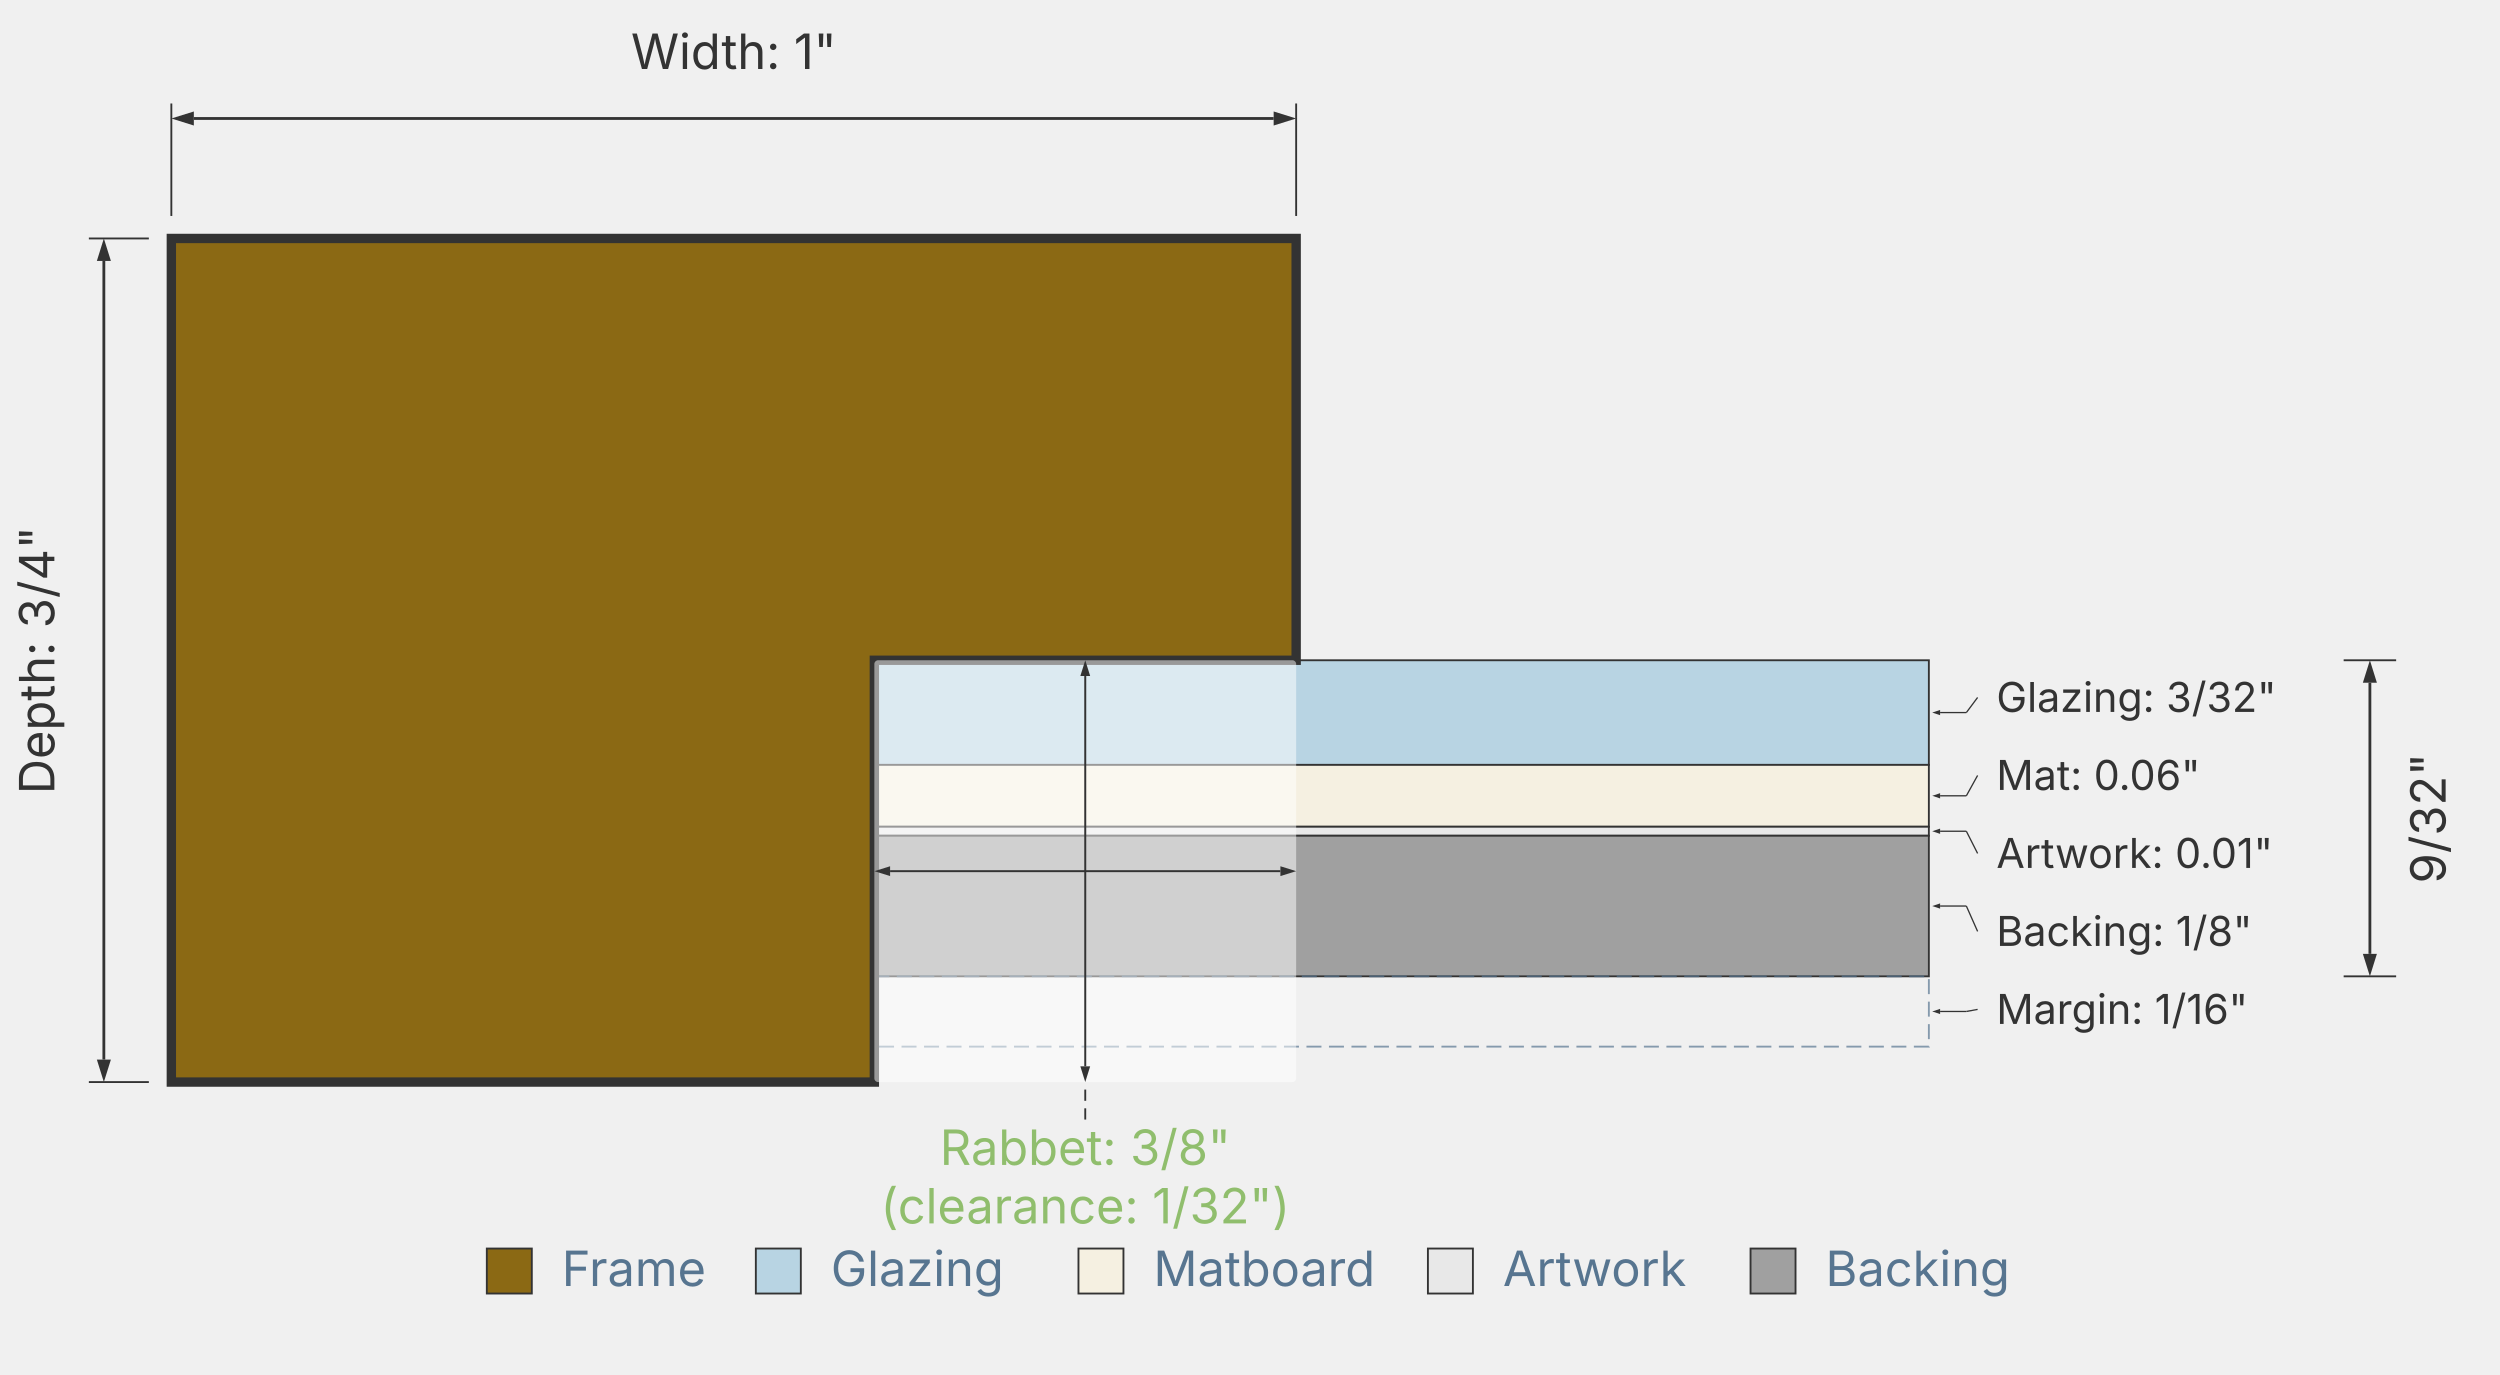
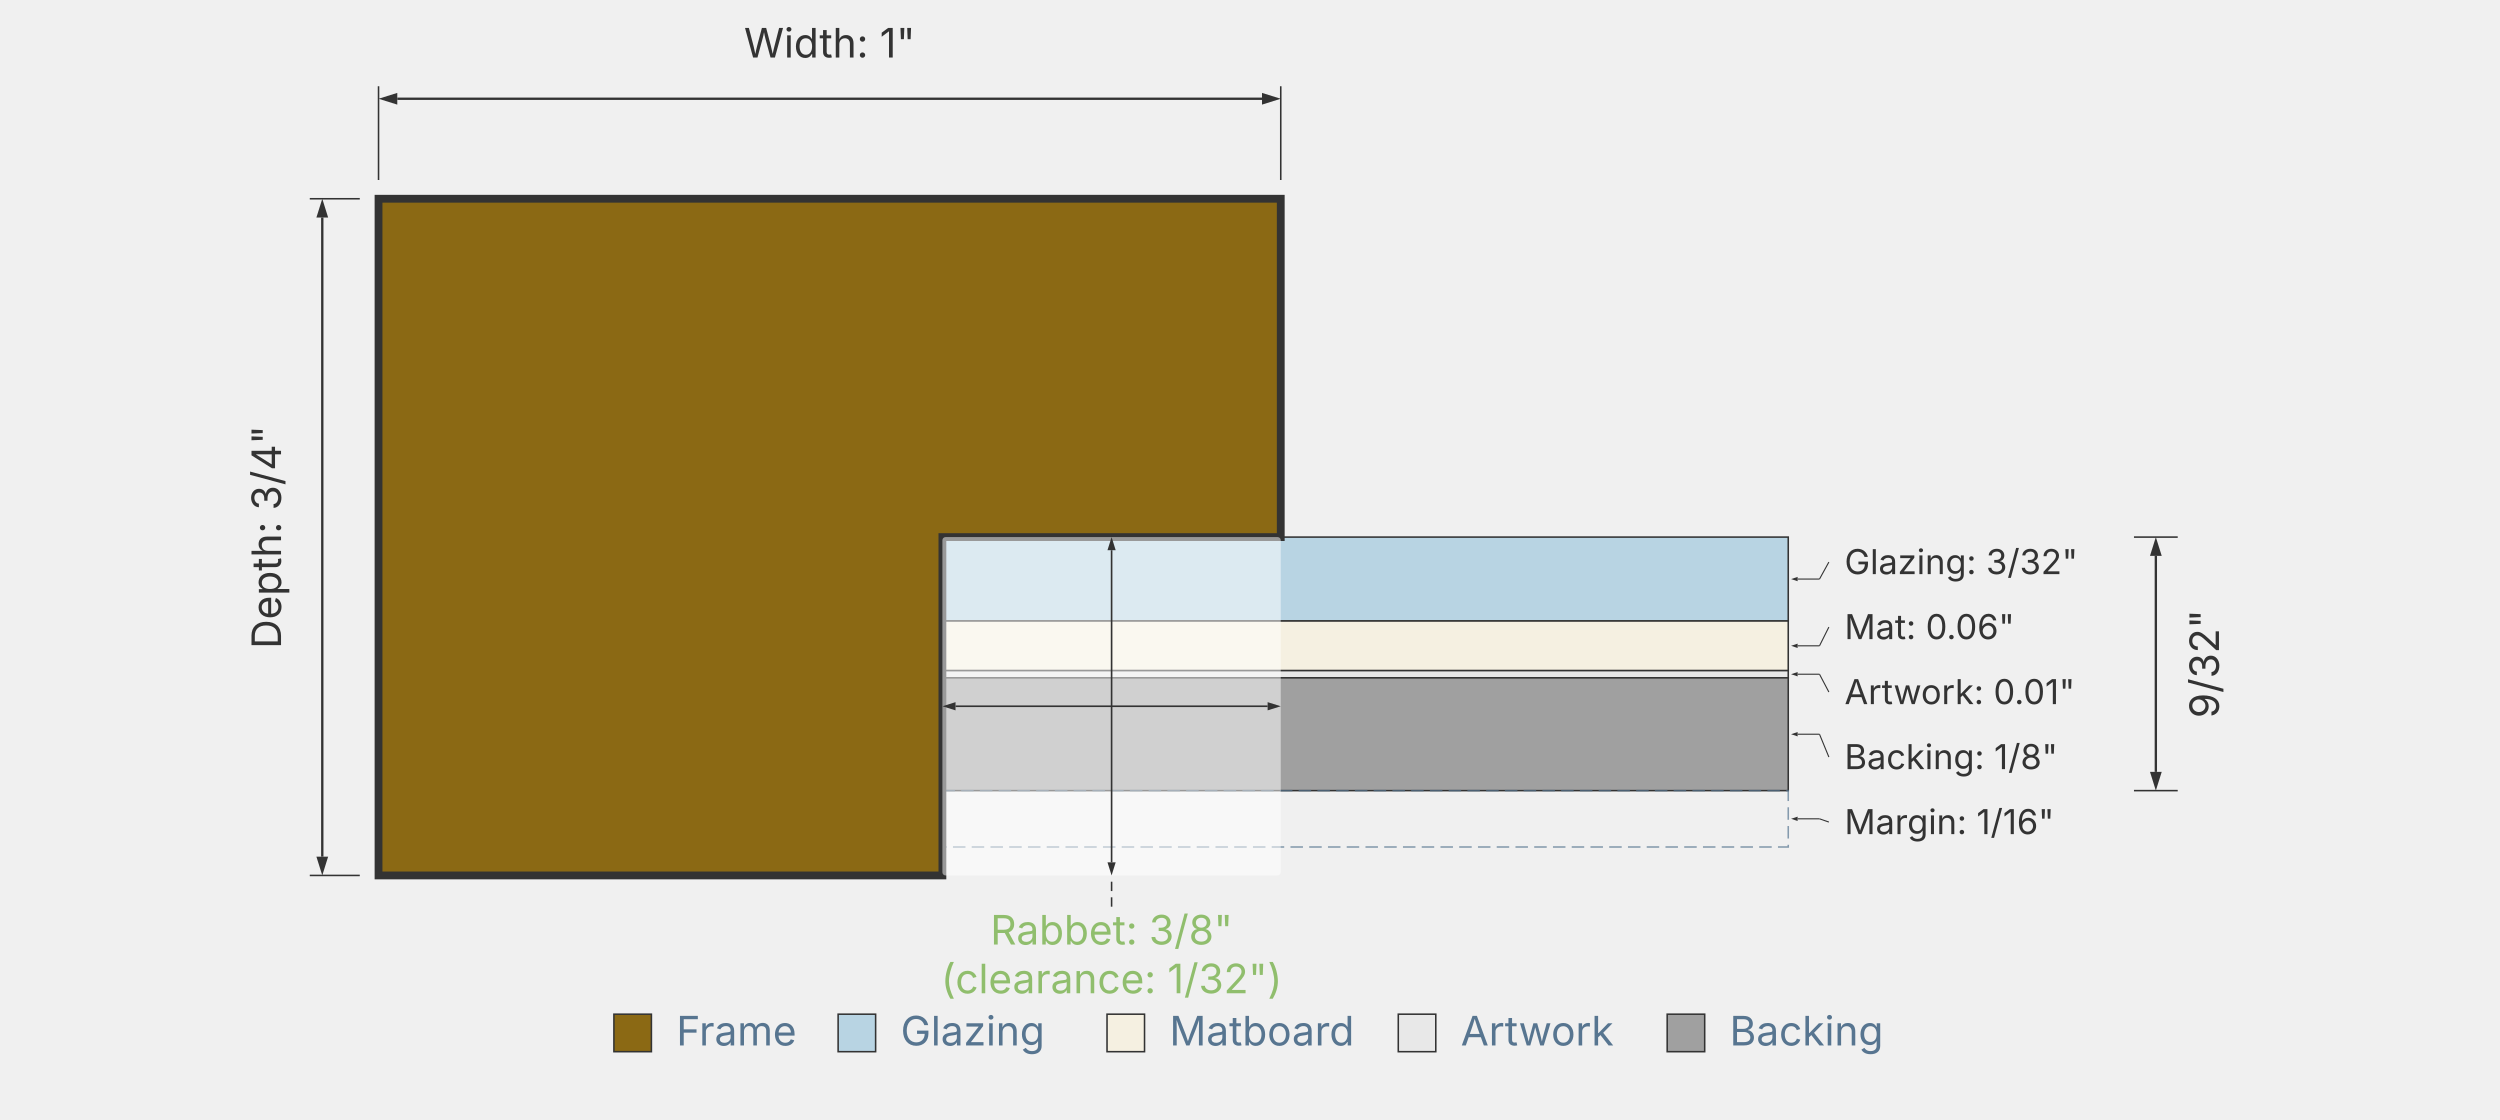
- <svg xmlns="http://www.w3.org/2000/svg" viewBox="66.61 108.70 666.78 366.60">
+ <svg xmlns="http://www.w3.org/2000/svg" viewBox="0.00 112.93 800.00 358.13">
  <g id="section-content" transform="translate(3.25, 0)">
    <g id="section-geometry">
-       <rect x="296.56" y="284.80" width="281.25" height="27.90" stroke="#333333" stroke-width="0.5" fill="#B8D4E3" />
-       <rect x="296.56" y="312.70" width="281.25" height="16.50" stroke="#333333" stroke-width="0.5" fill="#F5F0E1" />
-       <rect x="296.56" y="329.20" width="281.25" height="2.40" stroke="#333333" stroke-width="0.5" fill="#E8E8E8" />
-       <rect x="296.56" y="331.60" width="281.25" height="37.50" stroke="#333333" stroke-width="0.5" fill="#A0A0A0" />
-       <rect x="296.56" y="369.10" width="281.25" height="18.75" stroke="#577590" stroke-width="0.5" stroke-dasharray="4,2" fill="none" opacity="0.7" />
-       <polygon points="109.06,172.30 409.06,172.30 409.06,284.80 296.56,284.80 296.56,397.30 109.06,397.30" stroke="#333333" stroke-width="2.5" fill="#8B6914" />
+       <rect x="298.32" y="284.80" width="270.67" height="26.85" stroke="#333333" stroke-width="0.5" fill="#B8D4E3" />
+       <rect x="298.32" y="311.65" width="270.67" height="15.88" stroke="#333333" stroke-width="0.5" fill="#F5F0E1" />
+       <rect x="298.32" y="327.53" width="270.67" height="2.31" stroke="#333333" stroke-width="0.5" fill="#E8E8E8" />
+       <rect x="298.32" y="329.84" width="270.67" height="36.09" stroke="#333333" stroke-width="0.5" fill="#A0A0A0" />
+       <rect x="298.32" y="365.93" width="270.67" height="18.04" stroke="#577590" stroke-width="0.5" stroke-dasharray="4,2" fill="none" opacity="0.7" />
+       <polygon points="117.88,176.53 406.59,176.53 406.59,284.80 298.32,284.80 298.32,393.07 117.88,393.07" stroke="#333333" stroke-width="2.5" fill="#8B6914" />
    </g>
    <g id="section-dimensions">
-       <line x1="103.06" y1="172.30" x2="87.06" y2="172.30" stroke="#333333" stroke-width="0.5" />
-       <line x1="103.06" y1="397.30" x2="87.06" y2="397.30" stroke="#333333" stroke-width="0.5" />
-       <polygon points="91.06,172.30 89.19,178.30 92.94,178.30" fill="#333333" data-arrow="true" />
-       <line x1="91.06" y1="178.30" x2="91.06" y2="391.30" stroke="#333333" stroke-width="0.75" />
-       <polygon points="91.06,397.30 92.94,391.30 89.19,391.30" fill="#333333" data-arrow="true" />
-       <text x="77.86" y="284.80" fill="#333333" font-family="Inter, system-ui, -apple-system, sans-serif" font-size="13px" text-anchor="middle" transform="rotate(-90 77.86 284.80)">Depth: 3/4"</text>
-       <line x1="109.06" y1="166.30" x2="109.06" y2="136.30" stroke="#333333" stroke-width="0.5" />
-       <line x1="409.06" y1="166.30" x2="409.06" y2="136.30" stroke="#333333" stroke-width="0.5" />
-       <polygon points="109.06,140.30 115.06,142.18 115.06,138.43" fill="#333333" data-arrow="true" />
-       <line x1="115.06" y1="140.30" x2="403.06" y2="140.30" stroke="#333333" stroke-width="0.75" />
-       <polygon points="409.06,140.30 403.06,138.43 403.06,142.18" fill="#333333" data-arrow="true" />
-       <text transform="translate(259.06, 127.10)" fill="#333333" font-family="Inter, system-ui, -apple-system, sans-serif" font-size="13px" text-anchor="middle">Width: 1"</text>
-       <rect x="296.56" y="284.80" width="112.50" height="112.50" fill="#FFFFFF" fill-opacity="0.5" stroke="none" rx="1" />
-       <polygon points="296.56,341.05 300.76,342.36 300.76,339.74" fill="#333333" data-arrow="true" />
-       <line x1="300.76" y1="341.05" x2="404.86" y2="341.05" stroke="#333333" stroke-width="0.525" />
-       <polygon points="409.06,341.05 404.86,339.74 404.86,342.36" fill="#333333" data-arrow="true" />
-       <polygon points="352.81,284.80 351.50,289.00 354.12,289.00" fill="#333333" data-arrow="true" />
-       <line x1="352.81" y1="289.00" x2="352.81" y2="393.10" stroke="#333333" stroke-width="0.525" />
-       <polygon points="352.81,397.30 354.12,393.10 351.50,393.10" fill="#333333" data-arrow="true" />
-       <polygon points="578.71,298.75 580.81,299.45 580.81,298.05" fill="#333333" data-arrow="true" />
-       <line x1="580.81" y1="298.75" x2="587.81" y2="298.75" stroke="#333333" stroke-width="0.35" />
-       <line x1="587.81" y1="298.75" x2="590.81" y2="294.72" stroke="#333333" stroke-width="0.35" />
-       <text transform="translate(595.81, 298.59)" fill="#333333" font-family="Inter, system-ui, -apple-system, sans-serif" font-size="11.0px">Glazing: 3/32"</text>
-       <polygon points="578.71,320.95 580.81,321.65 580.81,320.25" fill="#333333" data-arrow="true" />
-       <line x1="580.81" y1="320.95" x2="587.81" y2="320.95" stroke="#333333" stroke-width="0.35" />
-       <line x1="587.81" y1="320.95" x2="590.81" y2="315.52" stroke="#333333" stroke-width="0.35" />
-       <text transform="translate(595.81, 319.39)" fill="#333333" font-family="Inter, system-ui, -apple-system, sans-serif" font-size="11.0px">Mat: 0.06"</text>
-       <polygon points="578.71,330.40 580.81,331.10 580.81,329.70" fill="#333333" data-arrow="true" />
-       <line x1="580.81" y1="330.40" x2="587.81" y2="330.40" stroke="#333333" stroke-width="0.35" />
-       <line x1="587.81" y1="330.40" x2="590.81" y2="336.32" stroke="#333333" stroke-width="0.35" />
-       <text transform="translate(595.81, 340.19)" fill="#333333" font-family="Inter, system-ui, -apple-system, sans-serif" font-size="11.0px">Artwork: 0.01"</text>
-       <polygon points="578.71,350.35 580.81,351.05 580.81,349.65" fill="#333333" data-arrow="true" />
-       <line x1="580.81" y1="350.35" x2="587.81" y2="350.35" stroke="#333333" stroke-width="0.35" />
-       <line x1="587.81" y1="350.35" x2="590.81" y2="357.12" stroke="#333333" stroke-width="0.35" />
-       <text transform="translate(595.81, 360.99)" fill="#333333" font-family="Inter, system-ui, -apple-system, sans-serif" font-size="11.0px">Backing: 1/8"</text>
-       <polygon points="578.71,378.47 580.81,379.17 580.81,377.77" fill="#333333" data-arrow="true" />
-       <line x1="580.81" y1="378.47" x2="587.81" y2="378.47" stroke="#333333" stroke-width="0.35" />
-       <line x1="587.81" y1="378.47" x2="590.81" y2="377.92" stroke="#333333" stroke-width="0.35" />
-       <text transform="translate(595.81, 381.79)" fill="#333333" font-family="Inter, system-ui, -apple-system, sans-serif" font-size="11.0px">Margin: 1/16"</text>
-       <line x1="688.44" y1="284.80" x2="702.44" y2="284.80" stroke="#333333" stroke-width="0.5" />
-       <line x1="688.44" y1="369.10" x2="702.44" y2="369.10" stroke="#333333" stroke-width="0.5" />
-       <polygon points="695.44,284.80 693.56,290.80 697.31,290.80" fill="#333333" data-arrow="true" />
-       <line x1="695.44" y1="290.80" x2="695.44" y2="363.10" stroke="#333333" stroke-width="0.75" />
-       <polygon points="695.44,369.10 697.31,363.10 693.56,363.10" fill="#333333" data-arrow="true" />
-       <text x="715.64" y="326.95" fill="#333333" font-family="Inter, system-ui, -apple-system, sans-serif" font-size="13px" text-anchor="middle" transform="rotate(-90 715.64 326.95)">9/32"</text>
-       <line x1="352.81" y1="399.30" x2="352.81" y2="407.30" stroke="#333333" stroke-width="0.5" stroke-dasharray="3,2" />
-       <text transform="translate(352.81, 419.40)" fill="#90be6d" font-family="Inter, system-ui, -apple-system, sans-serif" font-size="13px" text-anchor="middle">Rabbet: 3/8"</text>
-       <text transform="translate(352.81, 435.00)" fill="#90be6d" font-family="Inter, system-ui, -apple-system, sans-serif" font-size="13px" text-anchor="middle">(clearance: 1/32")</text>
+       <line x1="111.88" y1="176.53" x2="95.88" y2="176.53" stroke="#333333" stroke-width="0.5" />
+       <line x1="111.88" y1="393.07" x2="95.88" y2="393.07" stroke="#333333" stroke-width="0.5" />
+       <polygon points="99.88,176.53 98.00,182.53 101.75,182.53" fill="#333333" data-arrow="true" />
+       <line x1="99.88" y1="182.53" x2="99.88" y2="387.07" stroke="#333333" stroke-width="0.75" />
+       <polygon points="99.88,393.07 101.75,387.07 98.00,387.07" fill="#333333" data-arrow="true" />
+       <text x="86.68" y="284.80" fill="#333333" font-family="Inter, system-ui, -apple-system, sans-serif" font-size="13px" text-anchor="middle" transform="rotate(-90 86.68 284.80)">Depth: 3/4"</text>
+       <line x1="117.88" y1="170.53" x2="117.88" y2="140.53" stroke="#333333" stroke-width="0.5" />
+       <line x1="406.59" y1="170.53" x2="406.59" y2="140.53" stroke="#333333" stroke-width="0.5" />
+       <polygon points="117.88,144.53 123.88,146.41 123.88,142.66" fill="#333333" data-arrow="true" />
+       <line x1="123.88" y1="144.53" x2="400.59" y2="144.53" stroke="#333333" stroke-width="0.75" />
+       <polygon points="406.59,144.53 400.59,142.66 400.59,146.41" fill="#333333" data-arrow="true" />
+       <text transform="translate(262.23, 131.33)" fill="#333333" font-family="Inter, system-ui, -apple-system, sans-serif" font-size="13px" text-anchor="middle">Width: 1"</text>
+       <rect x="298.32" y="284.80" width="108.27" height="108.27" fill="#FFFFFF" fill-opacity="0.5" stroke="none" rx="1" />
+       <polygon points="298.32,338.93 302.52,340.25 302.52,337.62" fill="#333333" data-arrow="true" />
+       <line x1="302.52" y1="338.93" x2="402.39" y2="338.93" stroke="#333333" stroke-width="0.525" />
+       <polygon points="406.59,338.93 402.39,337.62 402.39,340.25" fill="#333333" data-arrow="true" />
+       <polygon points="352.46,284.80 351.14,289.00 353.77,289.00" fill="#333333" data-arrow="true" />
+       <line x1="352.46" y1="289.00" x2="352.46" y2="388.87" stroke="#333333" stroke-width="0.525" />
+       <polygon points="352.46,393.07 353.77,388.87 351.14,388.87" fill="#333333" data-arrow="true" />
+       <polygon points="569.89,298.23 571.99,298.93 571.99,297.53" fill="#333333" data-arrow="true" />
+       <line x1="571.99" y1="298.23" x2="578.99" y2="298.23" stroke="#333333" stroke-width="0.35" />
+       <line x1="578.99" y1="298.23" x2="581.99" y2="292.79" stroke="#333333" stroke-width="0.35" />
+       <text transform="translate(586.99, 296.65)" fill="#333333" font-family="Inter, system-ui, -apple-system, sans-serif" font-size="11.0px">Glazing: 3/32"</text>
+       <polygon points="569.89,319.59 571.99,320.29 571.99,318.89" fill="#333333" data-arrow="true" />
+       <line x1="571.99" y1="319.59" x2="578.99" y2="319.59" stroke="#333333" stroke-width="0.35" />
+       <line x1="578.99" y1="319.59" x2="581.99" y2="313.59" stroke="#333333" stroke-width="0.35" />
+       <text transform="translate(586.99, 317.45)" fill="#333333" font-family="Inter, system-ui, -apple-system, sans-serif" font-size="11.0px">Mat: 0.06"</text>
+       <polygon points="569.89,328.68 571.99,329.38 571.99,327.98" fill="#333333" data-arrow="true" />
+       <line x1="571.99" y1="328.68" x2="578.99" y2="328.68" stroke="#333333" stroke-width="0.35" />
+       <line x1="578.99" y1="328.68" x2="581.99" y2="334.39" stroke="#333333" stroke-width="0.35" />
+       <text transform="translate(586.99, 338.25)" fill="#333333" font-family="Inter, system-ui, -apple-system, sans-serif" font-size="11.0px">Artwork: 0.01"</text>
+       <polygon points="569.89,347.88 571.99,348.58 571.99,347.18" fill="#333333" data-arrow="true" />
+       <line x1="571.99" y1="347.88" x2="578.99" y2="347.88" stroke="#333333" stroke-width="0.35" />
+       <line x1="578.99" y1="347.88" x2="581.99" y2="355.19" stroke="#333333" stroke-width="0.35" />
+       <text transform="translate(586.99, 359.05)" fill="#333333" font-family="Inter, system-ui, -apple-system, sans-serif" font-size="11.0px">Backing: 1/8"</text>
+       <polygon points="569.89,374.95 571.99,375.65 571.99,374.25" fill="#333333" data-arrow="true" />
+       <line x1="571.99" y1="374.95" x2="578.99" y2="374.95" stroke="#333333" stroke-width="0.35" />
+       <line x1="578.99" y1="374.95" x2="581.99" y2="375.99" stroke="#333333" stroke-width="0.35" />
+       <text transform="translate(586.99, 379.85)" fill="#333333" font-family="Inter, system-ui, -apple-system, sans-serif" font-size="11.0px">Margin: 1/16"</text>
+       <line x1="679.62" y1="284.80" x2="693.62" y2="284.80" stroke="#333333" stroke-width="0.5" />
+       <line x1="679.62" y1="365.93" x2="693.62" y2="365.93" stroke="#333333" stroke-width="0.5" />
+       <polygon points="686.62,284.80 684.75,290.80 688.50,290.80" fill="#333333" data-arrow="true" />
+       <line x1="686.62" y1="290.80" x2="686.62" y2="359.93" stroke="#333333" stroke-width="0.75" />
+       <polygon points="686.62,365.93 688.50,359.93 684.75,359.93" fill="#333333" data-arrow="true" />
+       <text x="706.82" y="325.36" fill="#333333" font-family="Inter, system-ui, -apple-system, sans-serif" font-size="13px" text-anchor="middle" transform="rotate(-90 706.82 325.36)">9/32"</text>
+       <line x1="352.46" y1="395.07" x2="352.46" y2="403.07" stroke="#333333" stroke-width="0.5" stroke-dasharray="3,2" />
+       <text transform="translate(352.46, 415.17)" fill="#90be6d" font-family="Inter, system-ui, -apple-system, sans-serif" font-size="13px" text-anchor="middle">Rabbet: 3/8"</text>
+       <text transform="translate(352.46, 430.77)" fill="#90be6d" font-family="Inter, system-ui, -apple-system, sans-serif" font-size="13px" text-anchor="middle">(clearance: 1/32")</text>
    </g>
  </g>
  <g id="legend">
-     <rect x="196.45" y="441.70" width="12" height="12" fill="#8B6914" stroke="#333333" stroke-width="0.5" />
-     <text transform="translate(216.45, 451.70)" fill="#577590" font-family="Inter, system-ui, -apple-system, sans-serif" font-size="13px">Frame</text>
-     <rect x="268.20" y="441.70" width="12" height="12" fill="#B8D4E3" stroke="#333333" stroke-width="0.5" />
-     <text transform="translate(288.20, 451.70)" fill="#577590" font-family="Inter, system-ui, -apple-system, sans-serif" font-size="13px">Glazing</text>
-     <rect x="354.25" y="441.70" width="12" height="12" fill="#F5F0E1" stroke="#333333" stroke-width="0.5" />
-     <text transform="translate(374.25, 451.70)" fill="#577590" font-family="Inter, system-ui, -apple-system, sans-serif" font-size="13px">Matboard</text>
-     <rect x="447.45" y="441.70" width="12" height="12" fill="#E8E8E8" stroke="#333333" stroke-width="0.5" />
-     <text transform="translate(467.45, 451.70)" fill="#577590" font-family="Inter, system-ui, -apple-system, sans-serif" font-size="13px">Artwork</text>
-     <rect x="533.50" y="441.70" width="12" height="12" fill="#A0A0A0" stroke="#333333" stroke-width="0.5" />
-     <text transform="translate(553.50, 451.70)" fill="#577590" font-family="Inter, system-ui, -apple-system, sans-serif" font-size="13px">Backing</text>
+     <rect x="196.45" y="437.47" width="12" height="12" fill="#8B6914" stroke="#333333" stroke-width="0.5" />
+     <text transform="translate(216.45, 447.47)" fill="#577590" font-family="Inter, system-ui, -apple-system, sans-serif" font-size="13px">Frame</text>
+     <rect x="268.20" y="437.47" width="12" height="12" fill="#B8D4E3" stroke="#333333" stroke-width="0.5" />
+     <text transform="translate(288.20, 447.47)" fill="#577590" font-family="Inter, system-ui, -apple-system, sans-serif" font-size="13px">Glazing</text>
+     <rect x="354.25" y="437.47" width="12" height="12" fill="#F5F0E1" stroke="#333333" stroke-width="0.5" />
+     <text transform="translate(374.25, 447.47)" fill="#577590" font-family="Inter, system-ui, -apple-system, sans-serif" font-size="13px">Matboard</text>
+     <rect x="447.45" y="437.47" width="12" height="12" fill="#E8E8E8" stroke="#333333" stroke-width="0.5" />
+     <text transform="translate(467.45, 447.47)" fill="#577590" font-family="Inter, system-ui, -apple-system, sans-serif" font-size="13px">Artwork</text>
+     <rect x="533.50" y="437.47" width="12" height="12" fill="#A0A0A0" stroke="#333333" stroke-width="0.5" />
+     <text transform="translate(553.50, 447.47)" fill="#577590" font-family="Inter, system-ui, -apple-system, sans-serif" font-size="13px">Backing</text>
  </g>
</svg>
